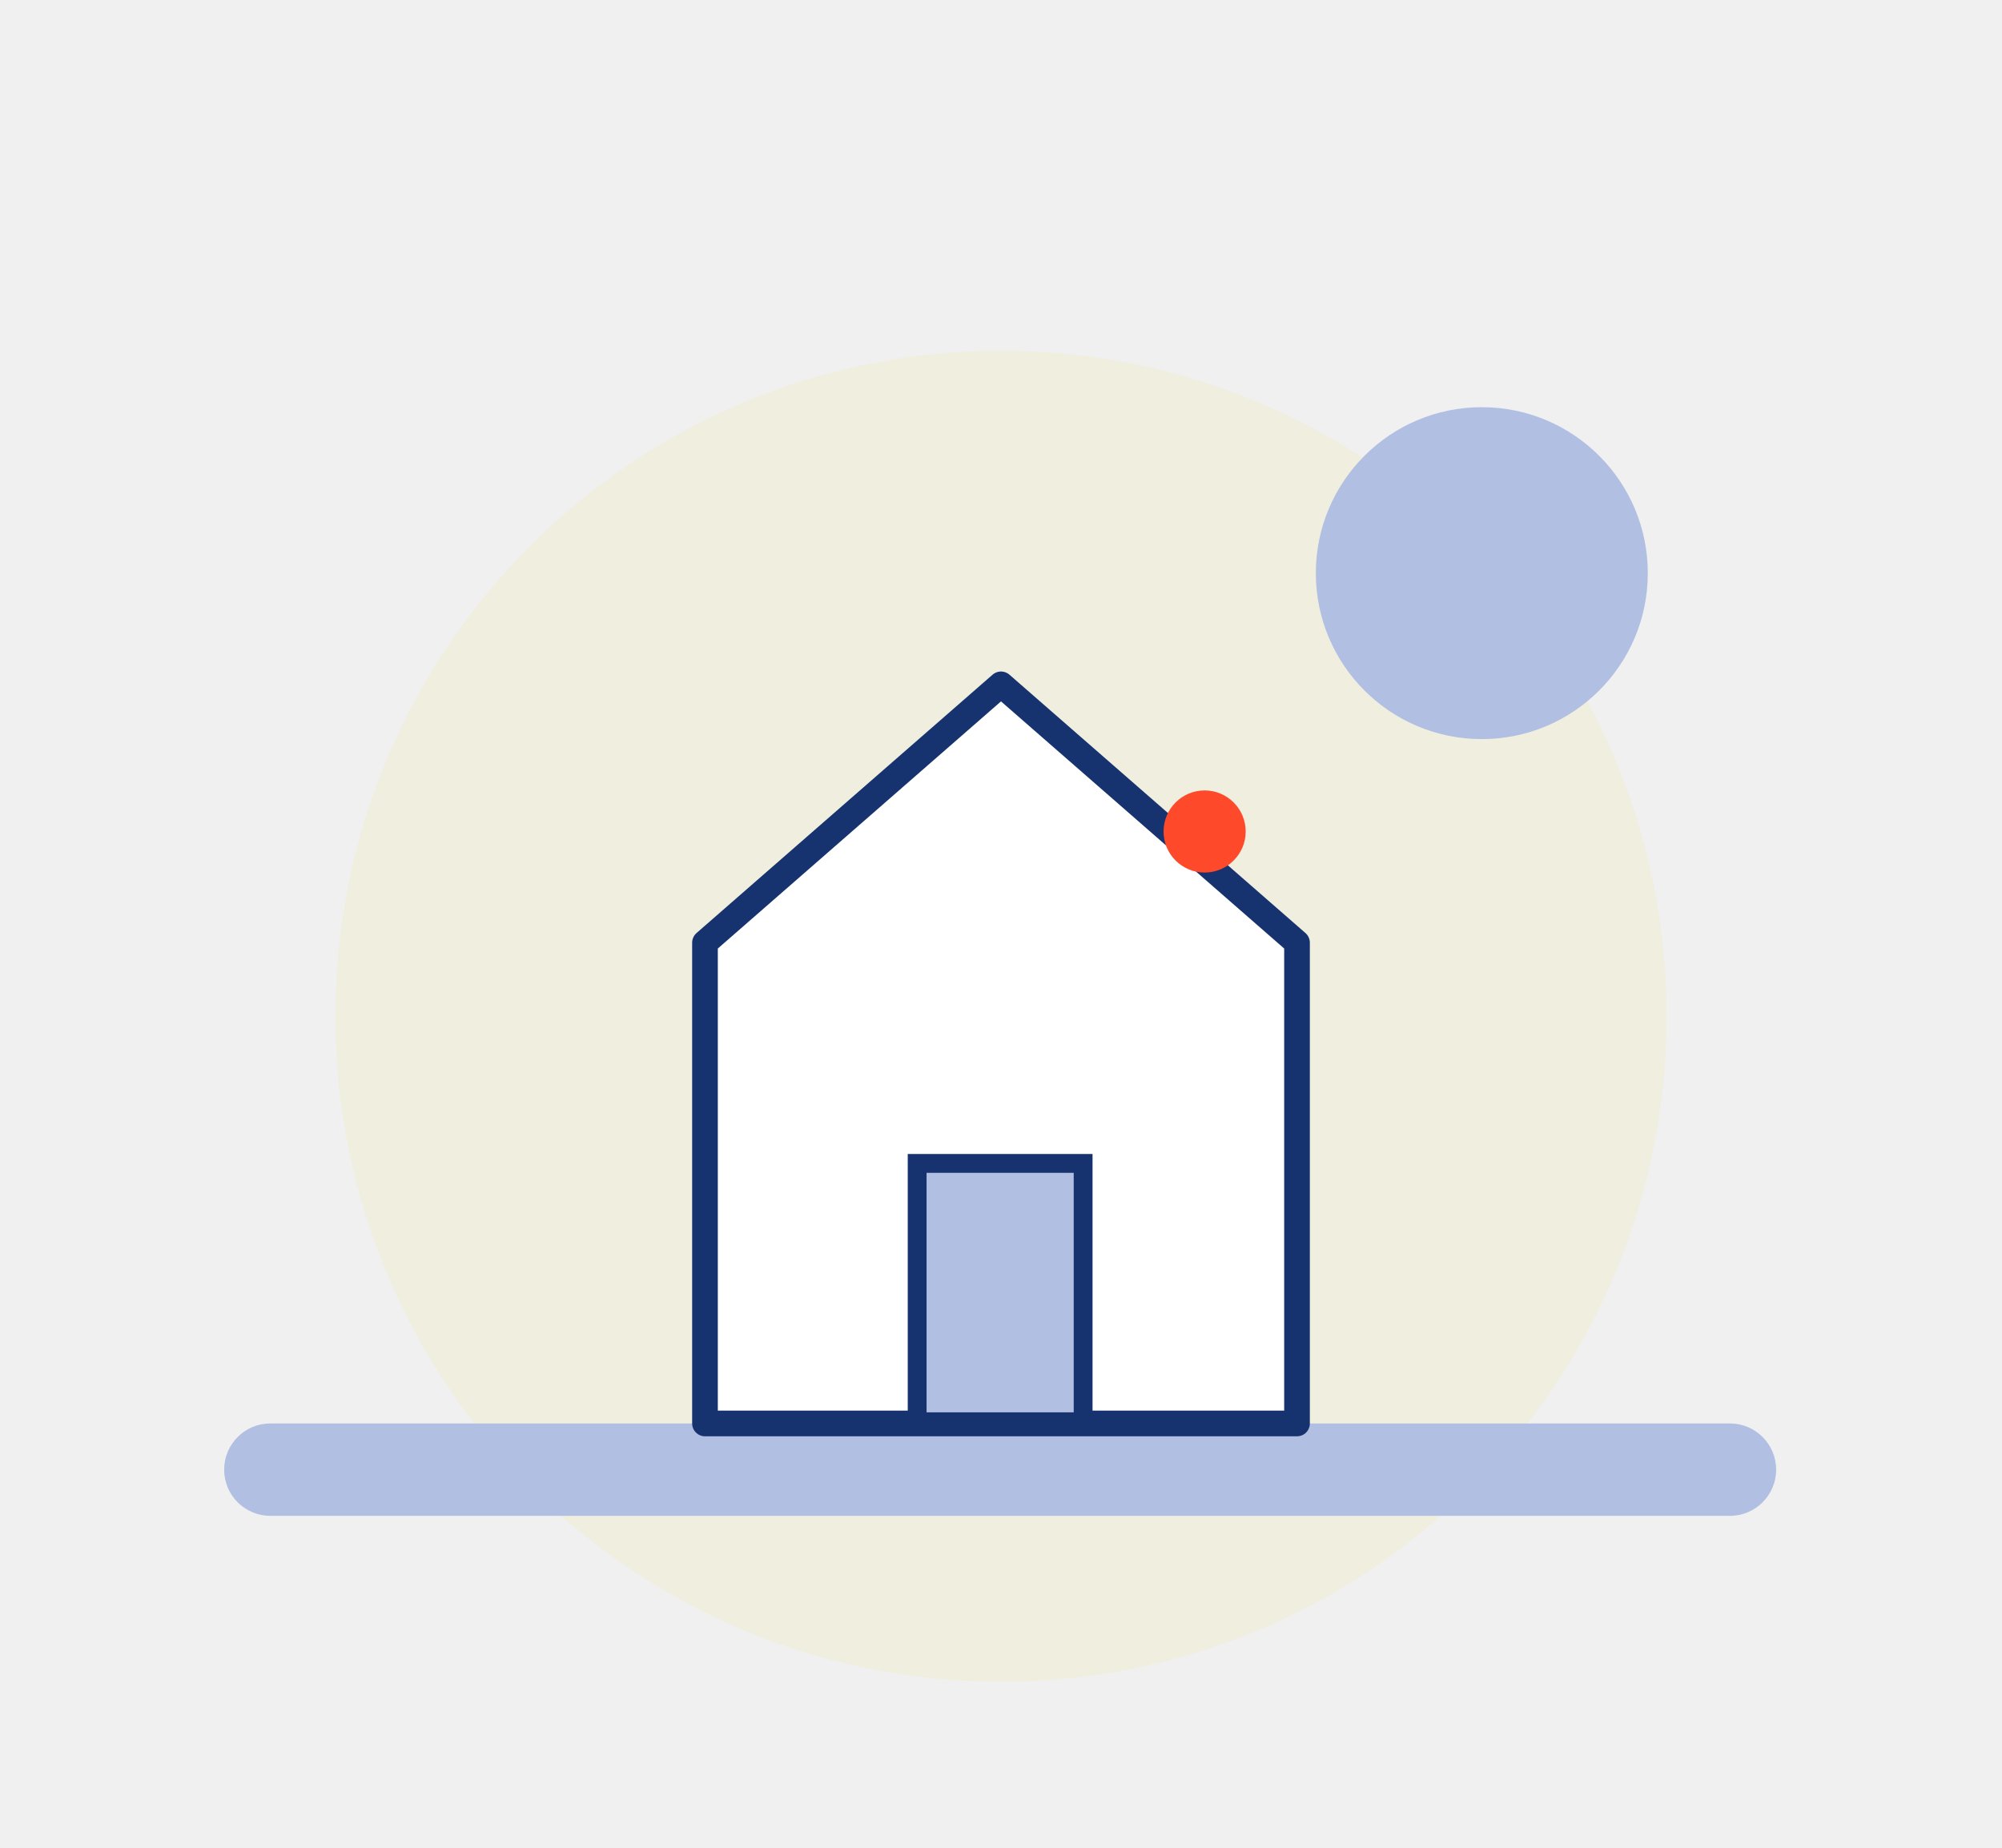
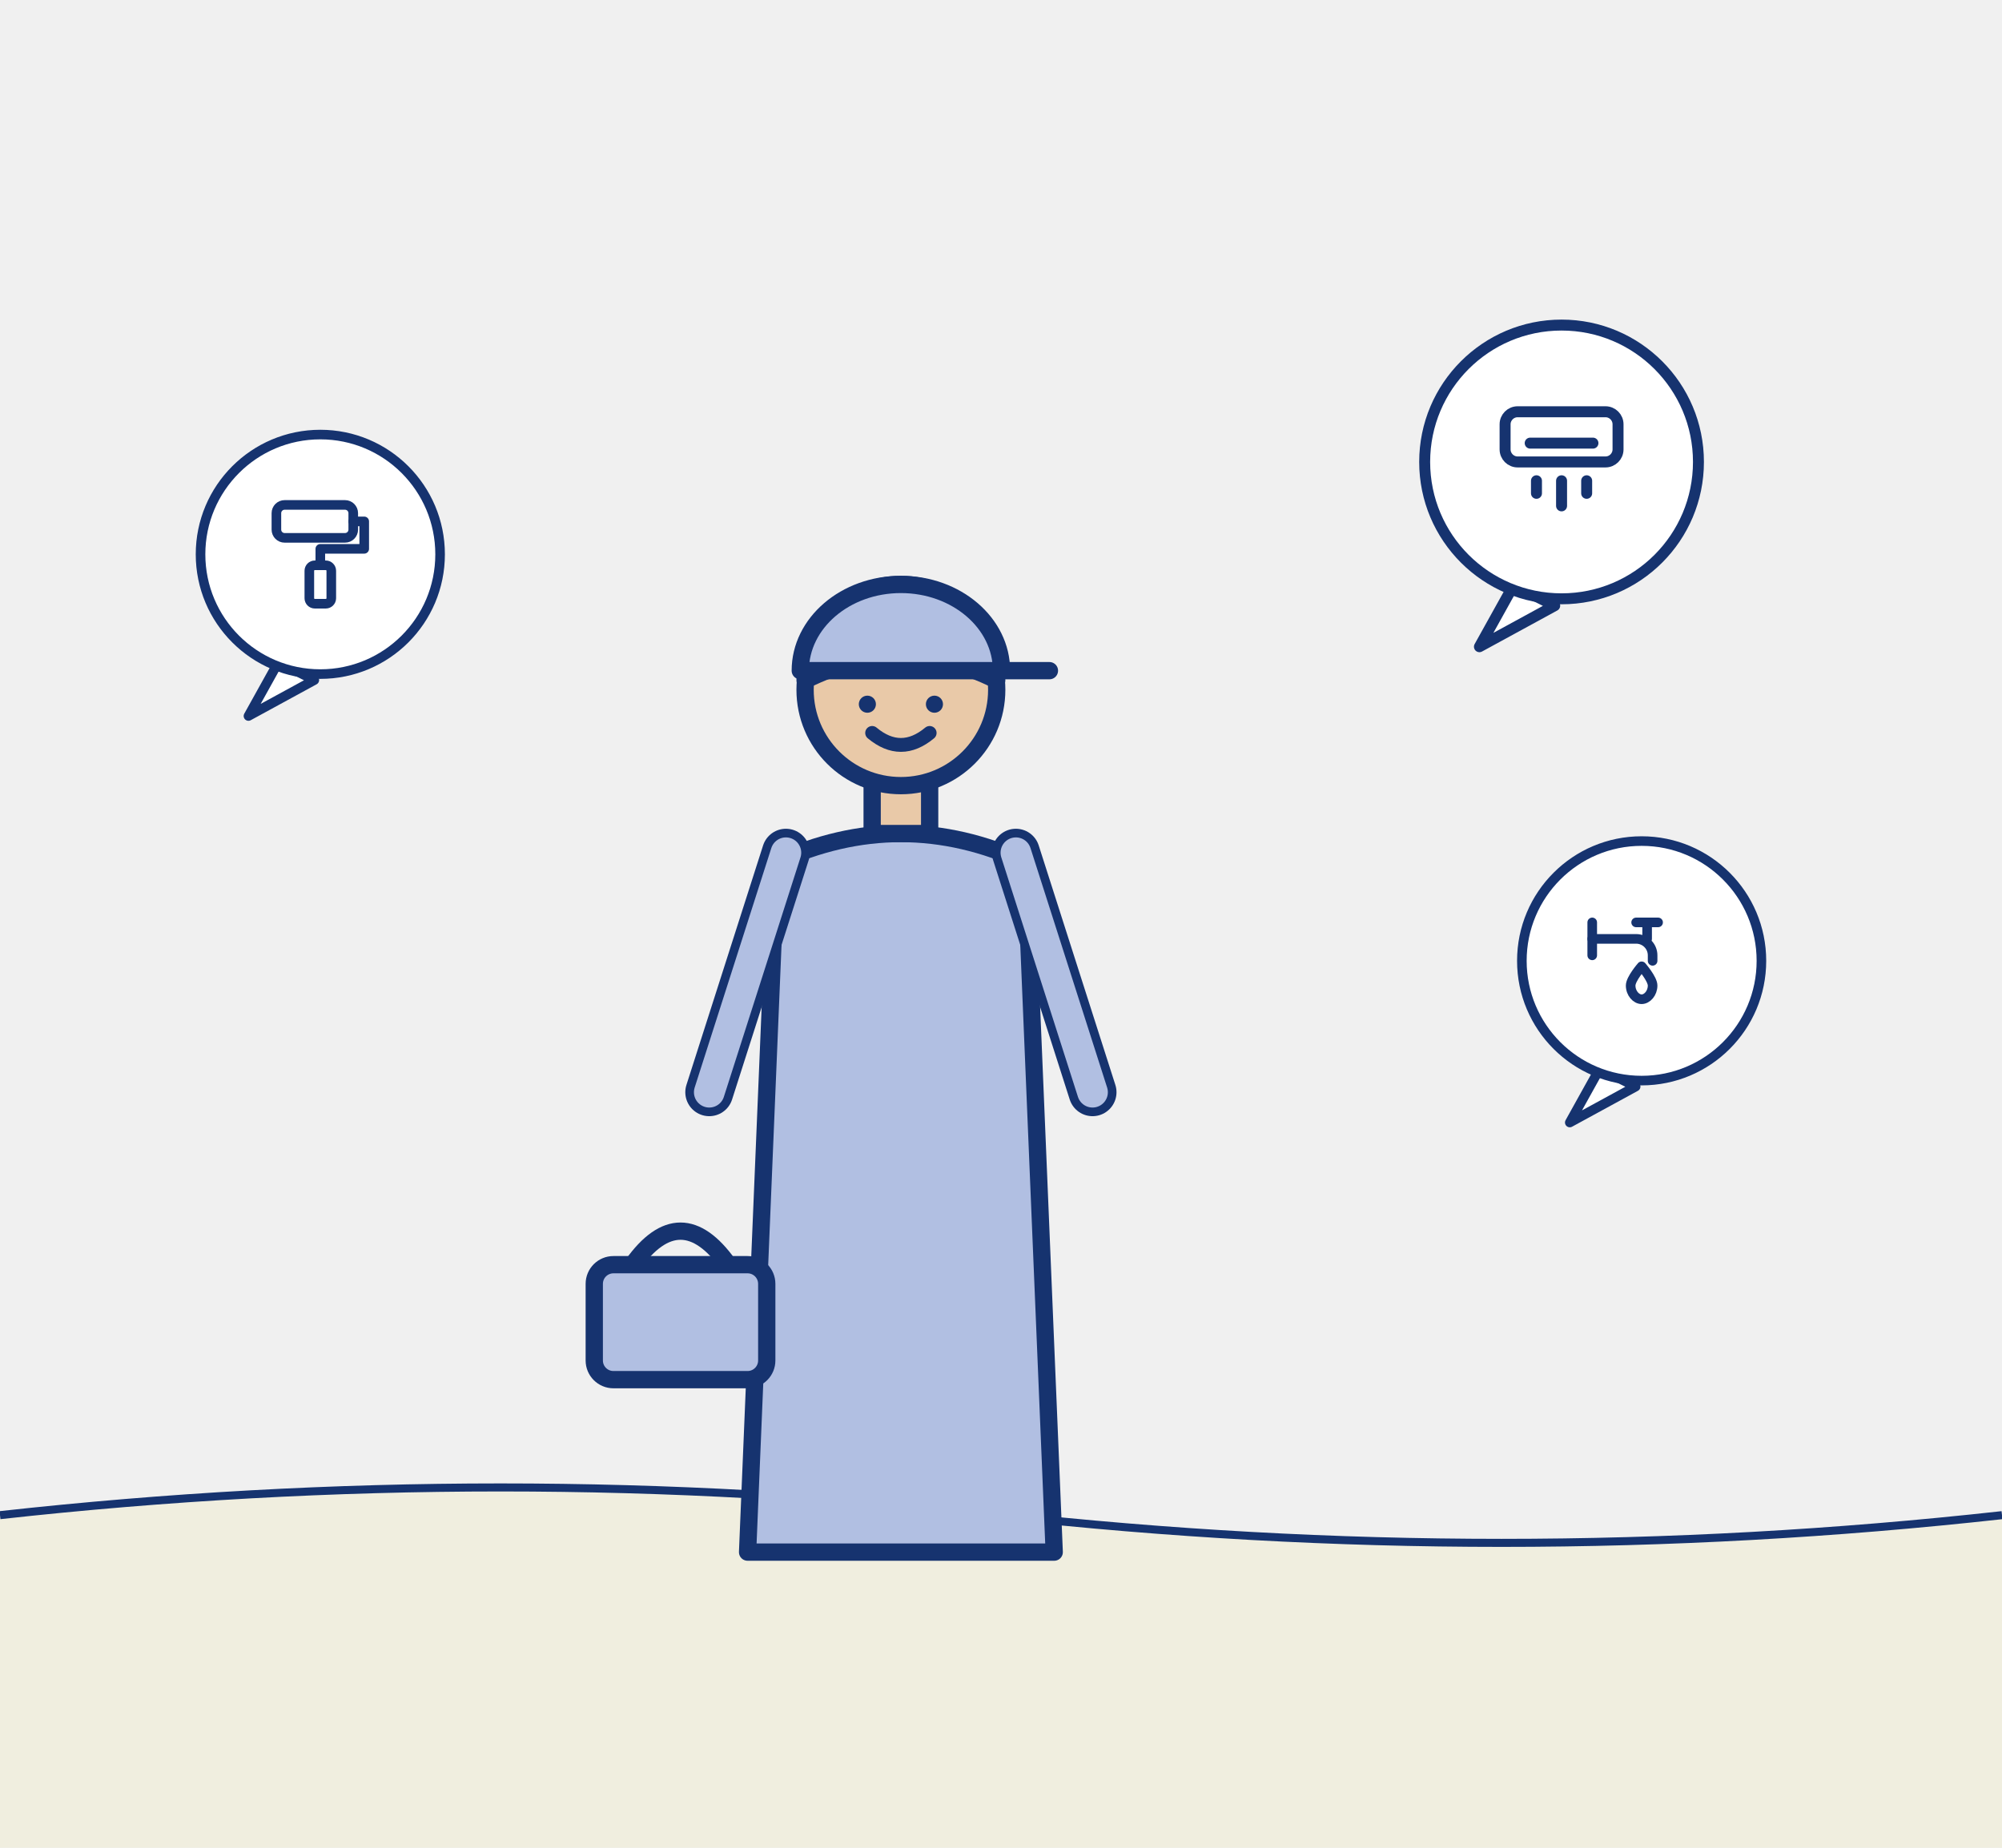
<svg xmlns="http://www.w3.org/2000/svg" viewBox="0 0 1170 1080" width="1170" height="1080">
-   <circle cx="585" cy="594" r="389" fill="#F0EEDF" />
-   <circle cx="866" cy="335" r="97" fill="#B1BFE2" />
-   <rect x="131" y="832" width="907" height="54" rx="27" fill="#B1BFE2" />
-   <path d="M412 832V551l173 -151 173 151V832z" fill="#FFFFFF" stroke="#16336F" stroke-width="15" stroke-linejoin="round" />
-   <rect x="536" y="680" width="97" height="151" fill="#B1BFE2" stroke="#16336F" stroke-width="11" />
-   <circle cx="704" cy="486" r="24" fill="#FE492A" />
+   <path d="M0 885.6q292.5 -32.4 585.0 0t585.0 0V1080H0z" fill="#F0EEDF" />
+   <path d="M0 885.6q292.5 -32.4 585.0 0t585.0 0" fill="none" stroke="#16336F" stroke-width="4.7" />
+   <path d="M436.9 907.2l16.8-403.2q72.8-33.6 145.6 0l16.8 403.2z" fill="#B1BFE2" stroke="#16336F" stroke-width="10.1" stroke-linejoin="round" />
+   <rect x="509.7" y="442.4" width="33.6" height="44.8" fill="#E9C9A8" stroke="#16336F" stroke-width="10.1" />
+   <circle cx="526.5" cy="403.2" r="56.0" fill="#E9C9A8" stroke="#16336F" stroke-width="10.1" />
+   <path d="M470.5 397.6a56.0 56.0 0 0 1 112.0 0q-56.0-28.0 -112.0 0z" fill="#0E1F45" stroke="#16336F" stroke-width="10.1" stroke-linejoin="round" />
+   <path d="M467.7 392.0a58.8 50.4 0 0 1 117.6 0h28.0z" fill="#B1BFE2" stroke="#16336F" stroke-width="10.1" stroke-linejoin="round" />
+   <circle cx="506.9" cy="411.6" r="5.0" fill="#16336F" />
+   <circle cx="546.1" cy="411.6" r="5.0" fill="#16336F" />
+   <path d="M509.7 428.4q16.8 14.0 33.6 0" fill="none" stroke="#16336F" stroke-width="8.1" stroke-linecap="round" />
+   <path d="M593.7 498.4l44.8 140.0" stroke="#16336F" stroke-width="28.0" stroke-linecap="round" />
+   <path d="M593.7 498.4l44.8 140.0" stroke="#B1BFE2" stroke-width="17.9" stroke-linecap="round" />
+   <path d="M459.3 498.4l-44.8 140.0" stroke="#16336F" stroke-width="28.0" stroke-linecap="round" />
+   <path d="M459.3 498.4l-44.8 140.0" stroke="#B1BFE2" stroke-width="17.9" stroke-linecap="round" />
+   <rect x="347.3" y="739.2" width="100.8" height="67.2" rx="11.2" fill="#B1BFE2" stroke="#16336F" stroke-width="10.1" />
+   <path d="M369.7 739.2q28.0-39.2 56.0 0" fill="none" stroke="#16336F" stroke-width="10.1" />
+   <path d="M884.6 342.0l-20.0 36.0l44.0 -24.0z" fill="#FFFFFF" stroke="#16336F" stroke-width="6.4" stroke-linejoin="round" />
+   <circle cx="912.6" cy="270.0" r="80" fill="#FFFFFF" stroke="#16336F" stroke-width="6.4" />
+   <g transform="translate(868.6 226.0) scale(3.667)" fill="none" stroke="#16336F" stroke-width="1.75" stroke-linecap="round" stroke-linejoin="round">
+     <rect x="3" y="4" width="18" height="8" rx="2" />
+     <path d="M7 9h10" />
+     <path d="M8 15v2" />
+     <path d="M12 15v4" />
+     <path d="M16 15v2" />
+   </g>
+   <path d="M934.9 624.6l-17.5 31.5l38.5 -21.0z" fill="#FFFFFF" stroke="#16336F" stroke-width="5.6" stroke-linejoin="round" />
+   <circle cx="959.4" cy="561.6" r="70" fill="#FFFFFF" stroke="#16336F" stroke-width="5.6" />
+   <g transform="translate(920.9 523.1) scale(3.208)" fill="none" stroke="#16336F" stroke-width="1.75" stroke-linecap="round" stroke-linejoin="round">
+     <path d="M3 8h8a3 3 0 0 1 3 3v1" />
+     <path d="M3 5v6" />
+     <path d="M11 5h4" />
+     <path d="M13 5v3" />
+     <path d="M14 16.5c0 1.4-1 2.5-2 2.5s-2-1.1-2-2.5c0-1.2 2-3.5 2-3.5s2 2.3 2 3.5z" />
+   </g>
+   <path d="M162.7 387.0l-17.5 31.5l38.5 -21.0z" fill="#FFFFFF" stroke="#16336F" stroke-width="5.6" stroke-linejoin="round" />
+   <circle cx="187.2" cy="324.0" r="70" fill="#FFFFFF" stroke="#16336F" stroke-width="5.6" />
+   <g transform="translate(148.7 285.5) scale(3.208)" fill="none" stroke="#16336F" stroke-width="1.75" stroke-linecap="round" stroke-linejoin="round">
+     <rect x="4" y="3" width="14" height="6" rx="1.5" />
+     <path d="M18 6h2v5h-8v3" />
+     <rect x="10" y="14" width="4" height="7" rx="1" />
+   </g>
</svg>
